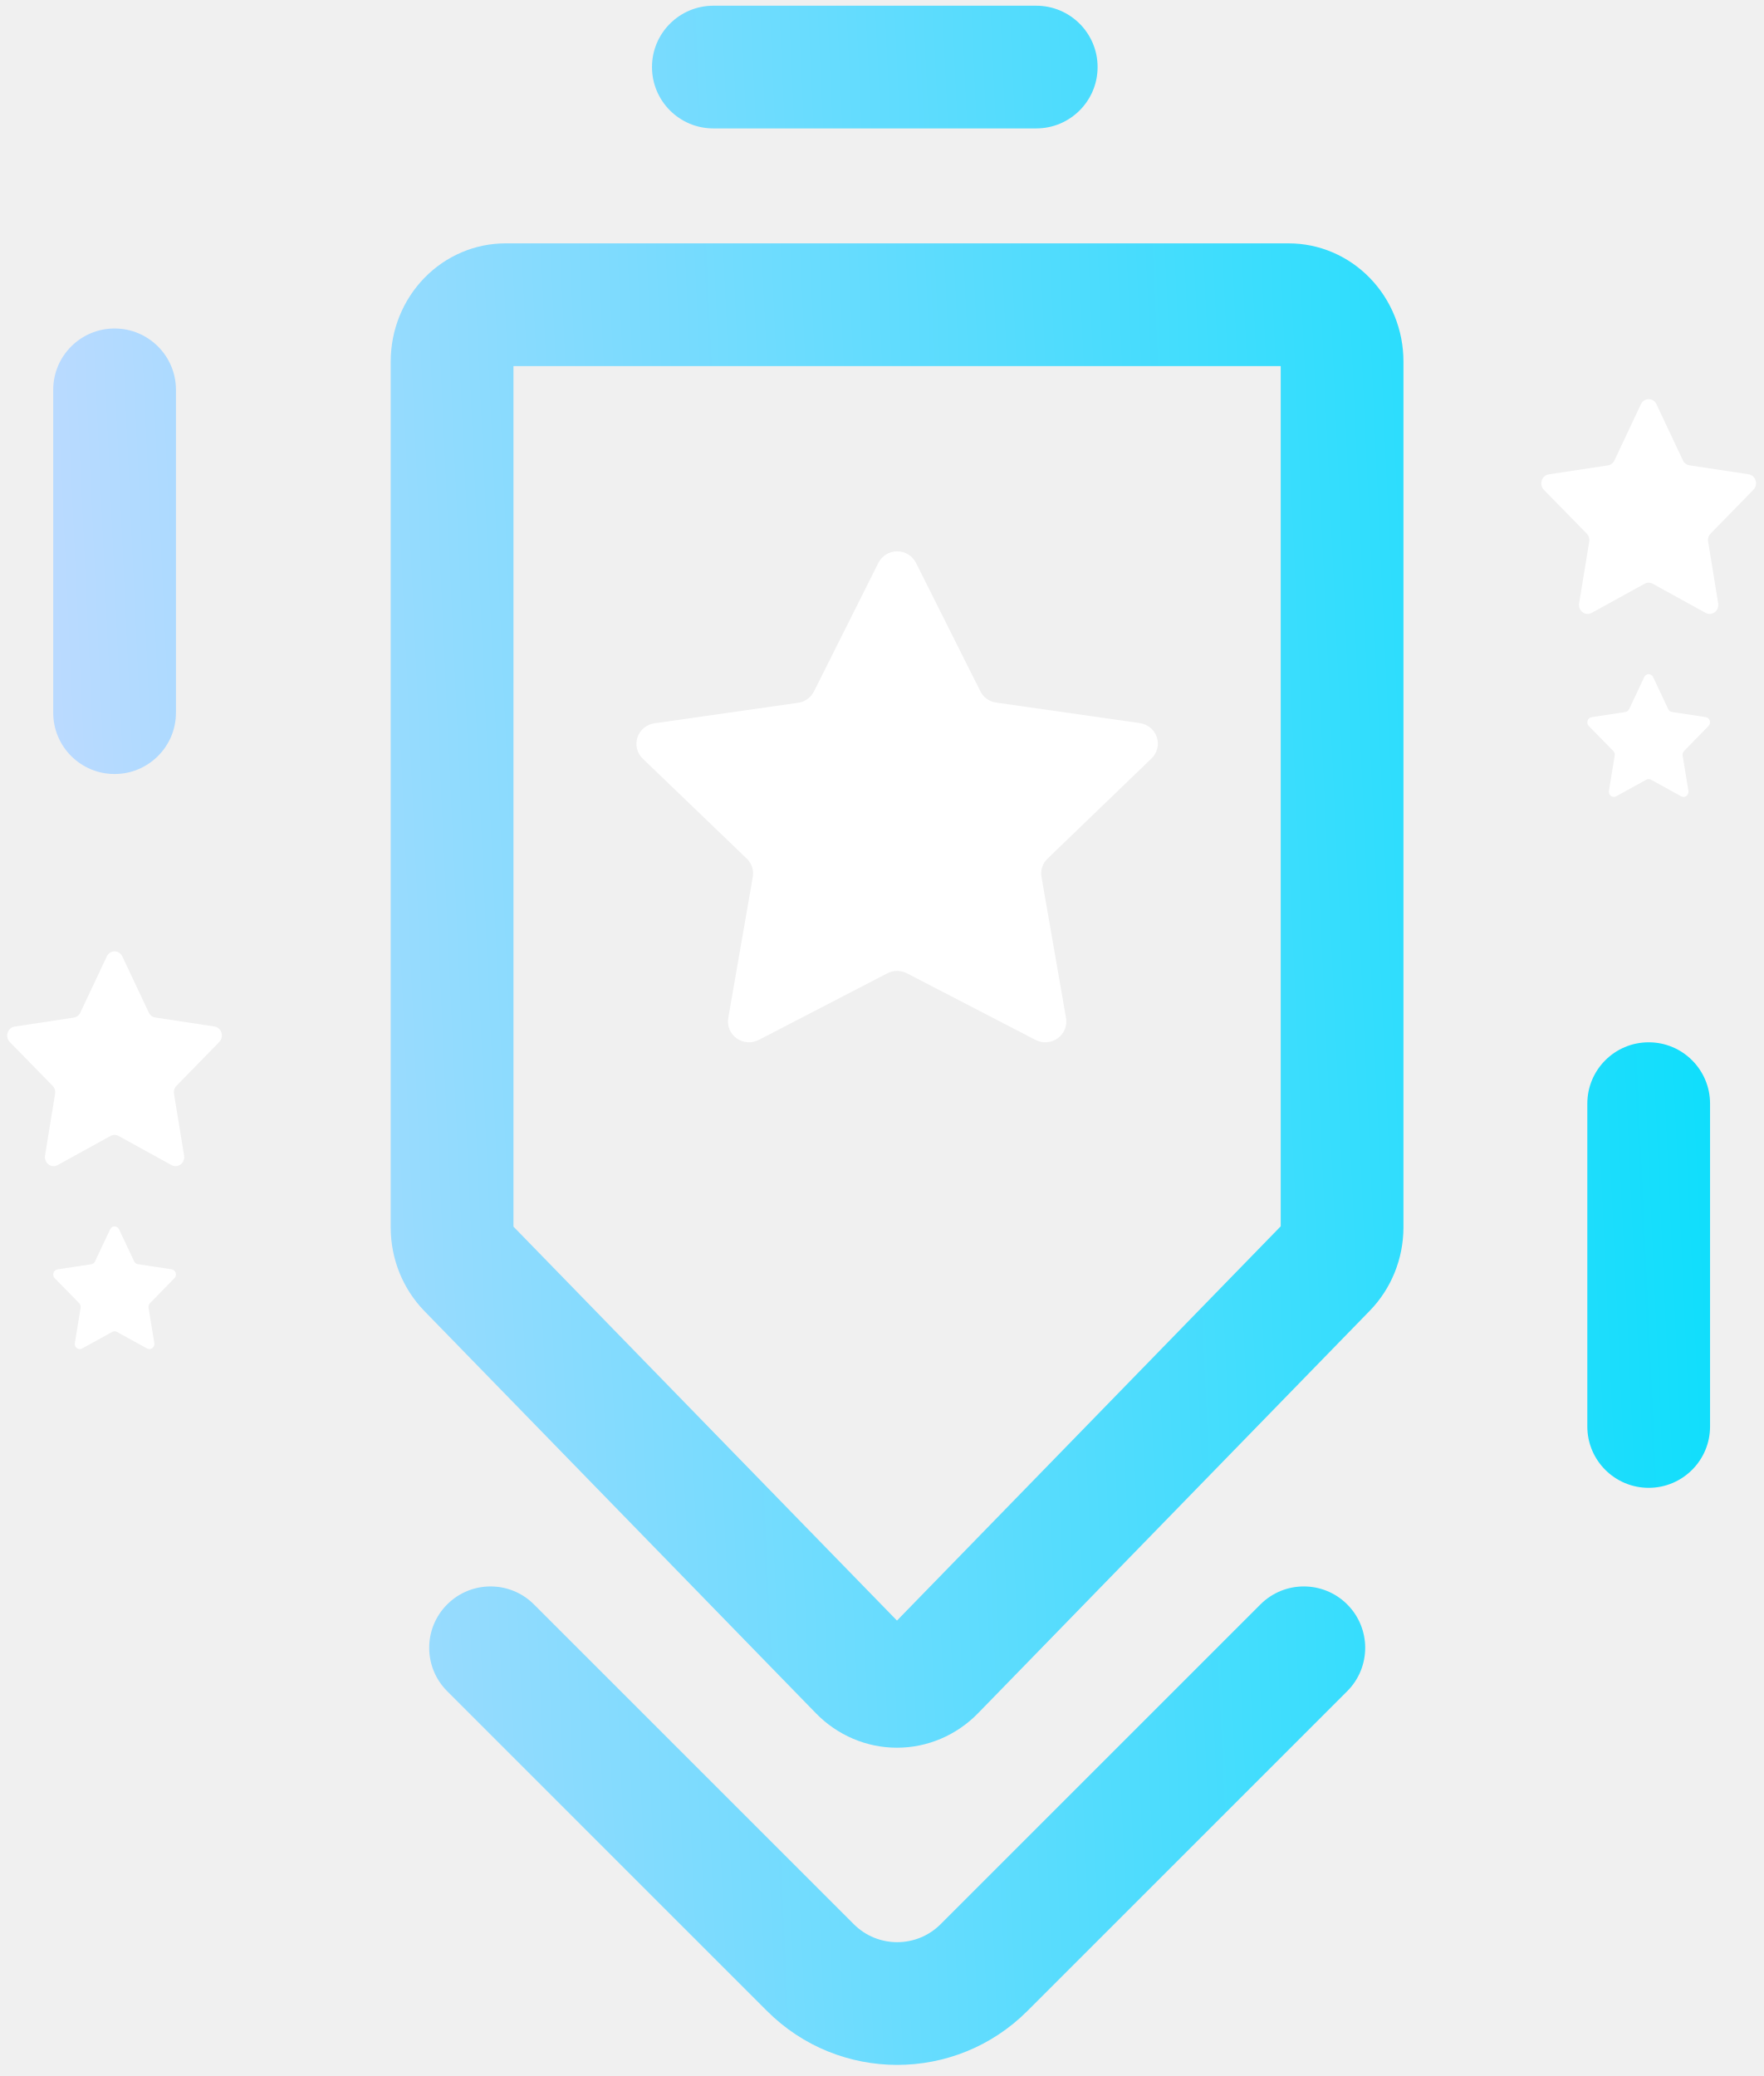
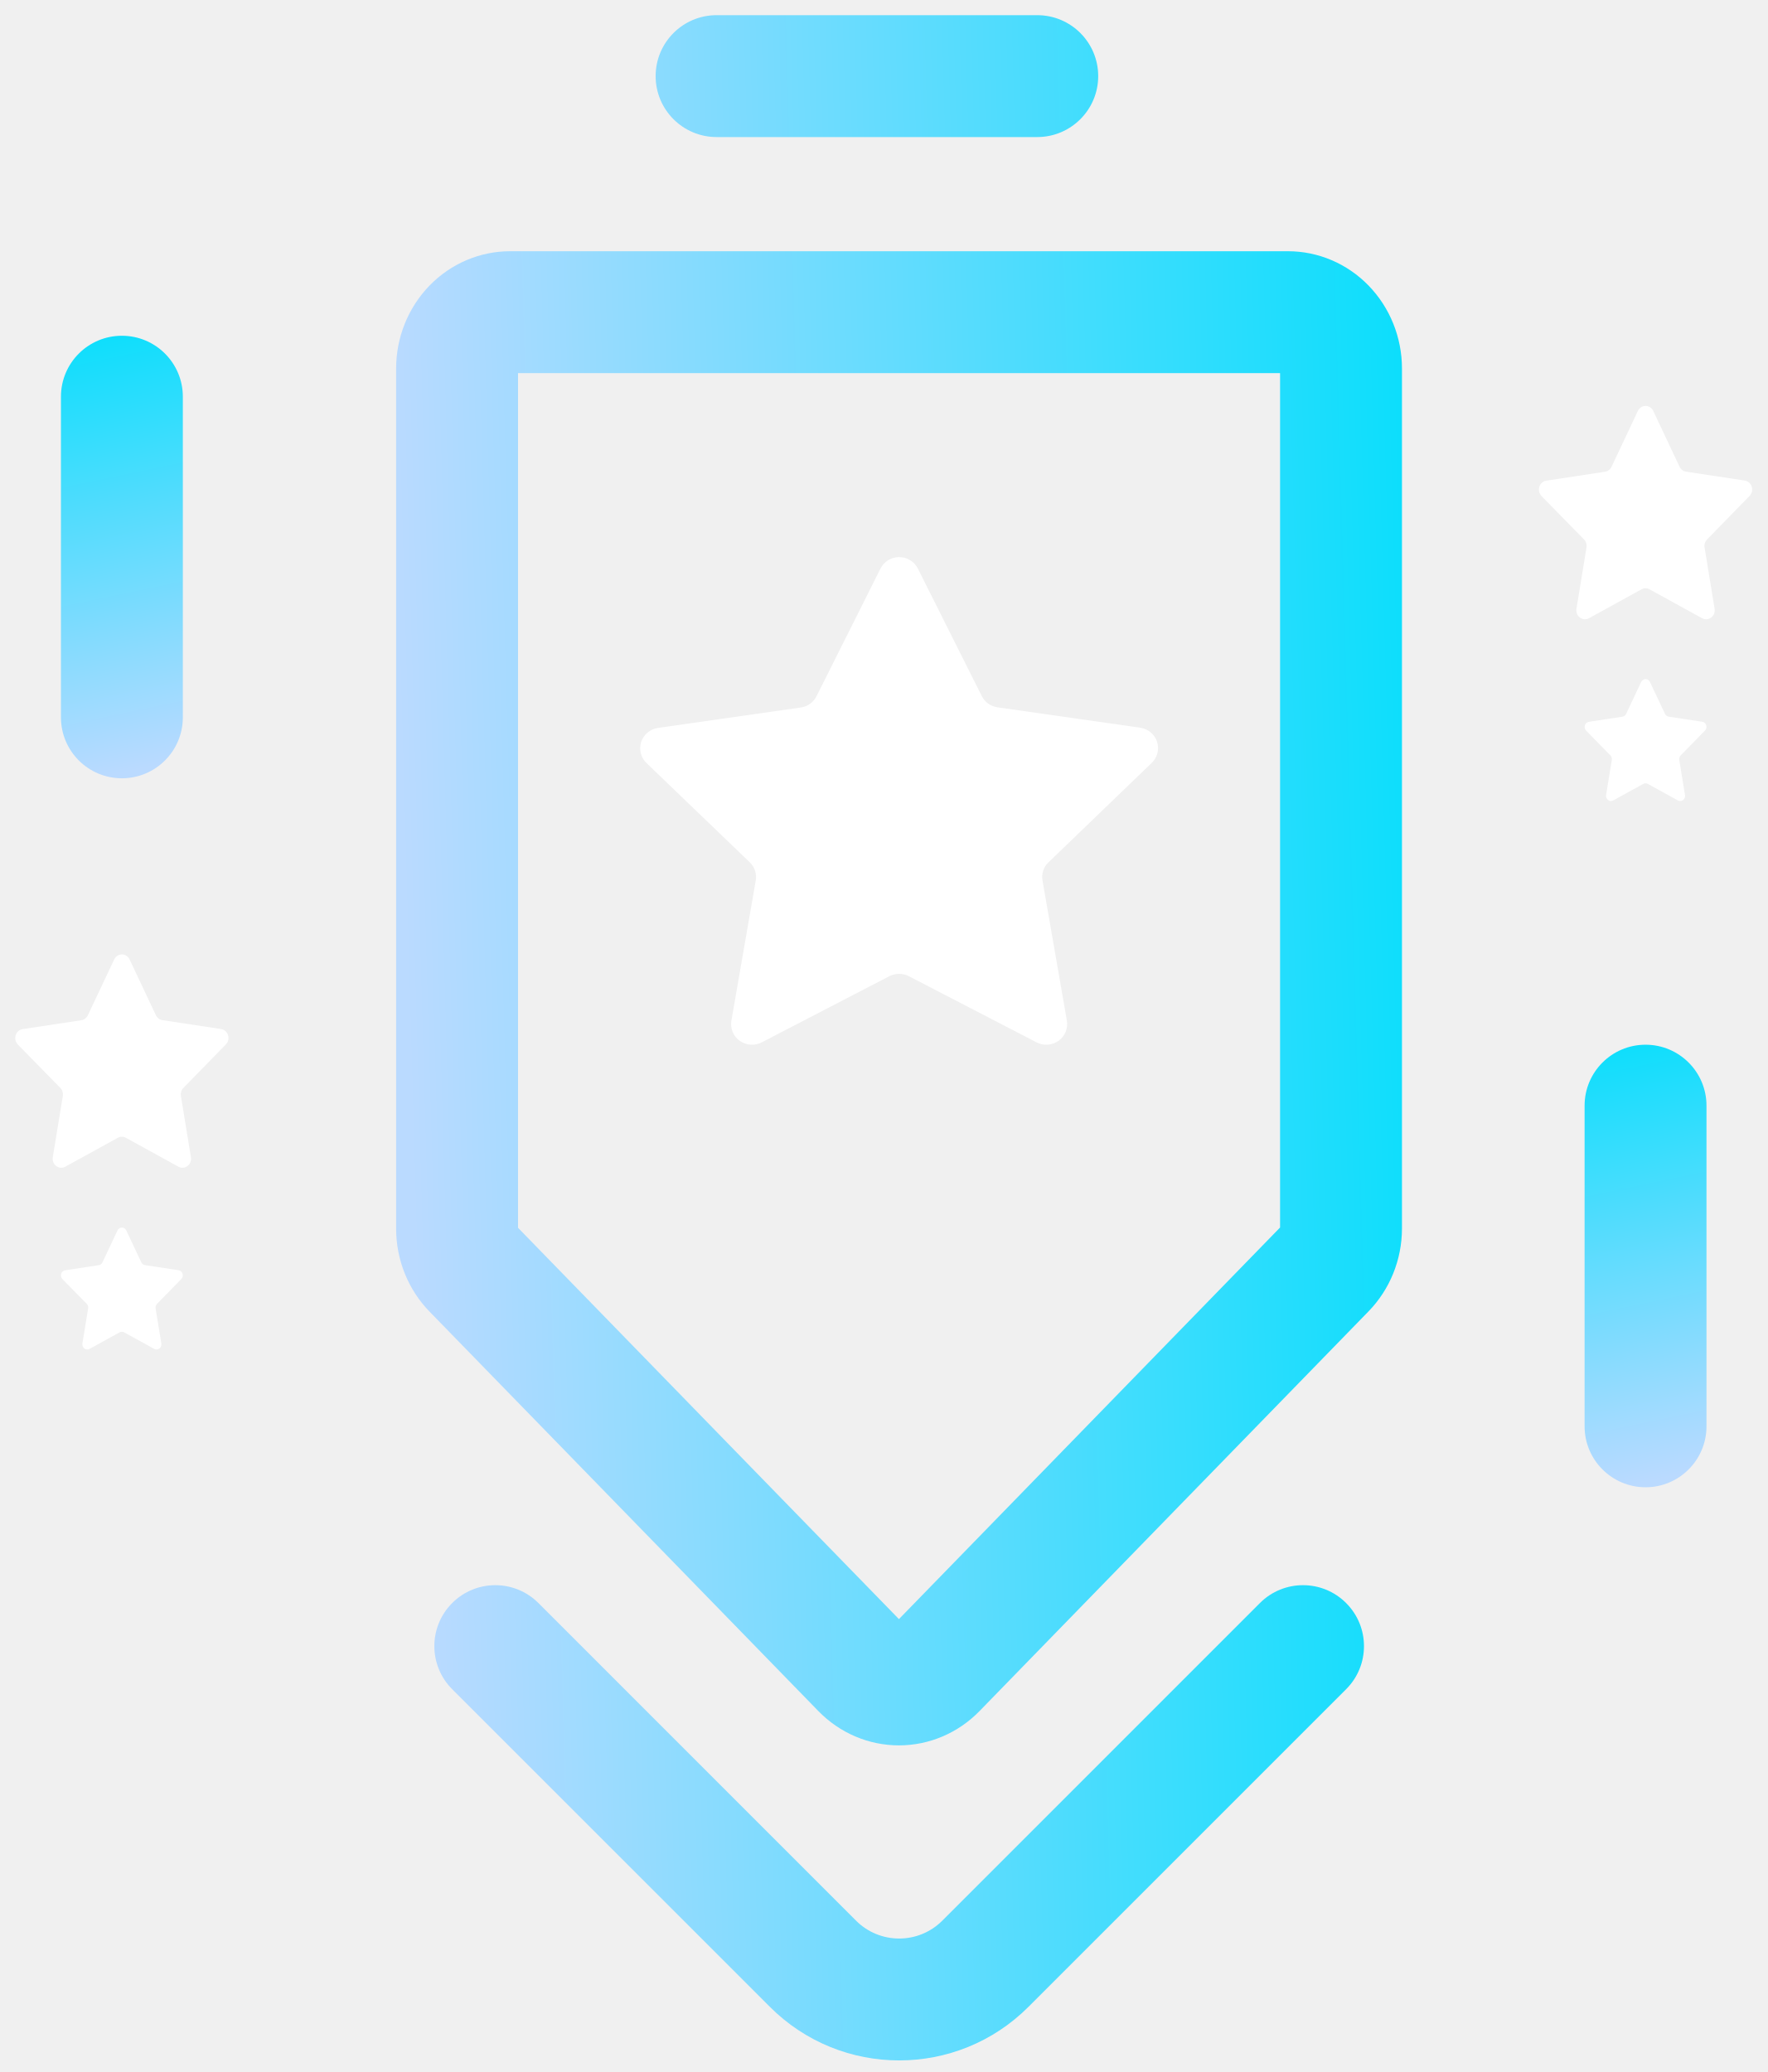
- <svg xmlns="http://www.w3.org/2000/svg" width="96" height="113" viewBox="0 0 96 113" fill="none">
-   <path d="M49.851 30.635L53.353 37.623C53.434 37.788 53.555 37.93 53.705 38.038C53.855 38.146 54.03 38.216 54.214 38.242L62.037 39.36C62.248 39.391 62.447 39.479 62.609 39.614C62.772 39.75 62.894 39.928 62.96 40.128C63.026 40.328 63.034 40.542 62.983 40.746C62.932 40.95 62.824 41.136 62.672 41.283L57.011 46.737C56.878 46.864 56.779 47.021 56.721 47.194C56.664 47.368 56.651 47.553 56.683 47.733L58.018 55.415C58.054 55.623 58.03 55.836 57.95 56.03C57.869 56.225 57.735 56.394 57.562 56.517C57.39 56.641 57.186 56.715 56.973 56.73C56.76 56.746 56.547 56.703 56.358 56.605L49.359 52.978C49.195 52.893 49.012 52.848 48.826 52.848C48.641 52.848 48.458 52.893 48.294 52.978L41.294 56.605C41.105 56.703 40.892 56.746 40.679 56.73C40.467 56.715 40.263 56.641 40.09 56.517C39.917 56.394 39.783 56.225 39.703 56.03C39.623 55.836 39.599 55.623 39.635 55.415L40.97 47.733C41.002 47.553 40.988 47.368 40.931 47.194C40.874 47.021 40.775 46.864 40.642 46.737L34.981 41.294C34.828 41.147 34.721 40.961 34.67 40.757C34.619 40.552 34.627 40.338 34.693 40.138C34.759 39.938 34.88 39.761 35.043 39.625C35.206 39.489 35.404 39.401 35.615 39.371L43.439 38.253C43.623 38.227 43.797 38.157 43.947 38.049C44.097 37.941 44.218 37.799 44.3 37.634L47.801 30.646C47.894 30.456 48.039 30.296 48.22 30.184C48.401 30.072 48.609 30.012 48.823 30.011C49.036 30.009 49.246 30.067 49.428 30.178C49.609 30.288 49.756 30.447 49.851 30.635Z" fill="white" />
-   <path d="M90.15 21.999L91.591 25.057C91.625 25.129 91.675 25.191 91.737 25.238C91.798 25.285 91.87 25.316 91.946 25.328L95.167 25.817C95.254 25.83 95.336 25.869 95.403 25.928C95.47 25.987 95.52 26.065 95.547 26.152C95.574 26.24 95.578 26.334 95.557 26.423C95.536 26.512 95.491 26.594 95.429 26.658L93.098 29.044C93.043 29.1 93.002 29.168 92.978 29.244C92.955 29.32 92.949 29.401 92.963 29.48L93.512 32.841C93.527 32.931 93.517 33.025 93.484 33.11C93.451 33.195 93.396 33.269 93.325 33.323C93.254 33.377 93.17 33.41 93.082 33.416C92.994 33.423 92.907 33.404 92.829 33.361L89.947 31.774C89.879 31.737 89.804 31.718 89.728 31.718C89.651 31.718 89.576 31.737 89.508 31.774L86.626 33.361C86.548 33.404 86.461 33.423 86.373 33.416C86.285 33.41 86.201 33.377 86.13 33.323C86.059 33.269 86.004 33.195 85.971 33.11C85.938 33.025 85.928 32.931 85.943 32.841L86.493 29.48C86.506 29.401 86.5 29.32 86.477 29.244C86.453 29.168 86.412 29.1 86.357 29.044L84.026 26.663C83.964 26.598 83.919 26.517 83.898 26.428C83.877 26.338 83.881 26.245 83.908 26.157C83.935 26.07 83.985 25.992 84.052 25.933C84.119 25.873 84.201 25.835 84.288 25.821L87.509 25.332C87.585 25.321 87.657 25.29 87.719 25.243C87.78 25.196 87.83 25.134 87.864 25.062L89.305 22.004C89.344 21.921 89.403 21.851 89.478 21.802C89.552 21.753 89.638 21.727 89.726 21.726C89.814 21.726 89.9 21.751 89.975 21.799C90.05 21.848 90.11 21.917 90.15 21.999Z" fill="white" />
-   <path d="M6.656 52.057L8.098 55.115C8.132 55.187 8.182 55.249 8.243 55.296C8.305 55.343 8.377 55.374 8.453 55.385L11.674 55.874C11.761 55.888 11.843 55.926 11.91 55.986C11.977 56.045 12.027 56.123 12.054 56.21C12.081 56.298 12.085 56.391 12.063 56.481C12.043 56.57 11.998 56.651 11.935 56.716L9.605 59.102C9.55 59.157 9.509 59.226 9.485 59.302C9.462 59.378 9.456 59.459 9.469 59.537L10.019 62.898C10.034 62.989 10.024 63.082 9.991 63.167C9.958 63.253 9.903 63.327 9.832 63.381C9.761 63.435 9.677 63.467 9.589 63.474C9.501 63.481 9.414 63.462 9.336 63.419L6.454 61.832C6.386 61.795 6.311 61.775 6.234 61.775C6.158 61.775 6.083 61.795 6.015 61.832L3.133 63.419C3.055 63.462 2.967 63.481 2.88 63.474C2.792 63.467 2.708 63.435 2.637 63.381C2.566 63.327 2.511 63.253 2.478 63.167C2.445 63.082 2.435 62.989 2.45 62.898L2.999 59.537C3.012 59.459 3.007 59.378 2.983 59.302C2.96 59.226 2.919 59.157 2.864 59.102L0.533 56.72C0.47 56.656 0.426 56.575 0.405 56.485C0.384 56.396 0.388 56.302 0.415 56.215C0.442 56.127 0.492 56.05 0.559 55.99C0.626 55.931 0.708 55.892 0.795 55.879L4.016 55.39C4.092 55.378 4.164 55.348 4.225 55.301C4.287 55.254 4.337 55.191 4.371 55.119L5.812 52.062C5.851 51.979 5.91 51.909 5.985 51.86C6.059 51.811 6.145 51.784 6.233 51.784C6.321 51.783 6.407 51.809 6.482 51.857C6.557 51.905 6.617 51.975 6.656 52.057Z" fill="white" />
-   <path d="M89.969 36.853L90.793 38.6C90.812 38.641 90.841 38.677 90.876 38.704C90.911 38.731 90.952 38.748 90.996 38.755L92.836 39.034C92.886 39.042 92.933 39.064 92.971 39.098C93.009 39.132 93.038 39.176 93.053 39.226C93.069 39.276 93.071 39.33 93.059 39.381C93.047 39.432 93.022 39.478 92.986 39.515L91.654 40.878C91.622 40.91 91.599 40.949 91.586 40.993C91.572 41.036 91.569 41.082 91.576 41.127L91.891 43.048C91.899 43.1 91.894 43.153 91.874 43.202C91.856 43.25 91.824 43.293 91.784 43.324C91.743 43.354 91.695 43.373 91.645 43.377C91.595 43.381 91.545 43.37 91.5 43.345L89.853 42.439C89.814 42.417 89.772 42.406 89.728 42.406C89.684 42.406 89.641 42.417 89.603 42.439L87.956 43.345C87.911 43.37 87.861 43.381 87.811 43.377C87.761 43.373 87.713 43.354 87.672 43.324C87.632 43.293 87.6 43.25 87.581 43.202C87.562 43.153 87.557 43.1 87.565 43.048L87.879 41.127C87.887 41.082 87.884 41.036 87.87 40.993C87.857 40.949 87.833 40.91 87.802 40.878L86.47 39.518C86.434 39.481 86.409 39.434 86.397 39.383C86.385 39.332 86.387 39.279 86.402 39.229C86.418 39.179 86.446 39.134 86.485 39.1C86.523 39.066 86.57 39.044 86.619 39.037L88.46 38.757C88.504 38.751 88.545 38.733 88.58 38.706C88.615 38.679 88.644 38.644 88.663 38.603L89.487 36.855C89.509 36.808 89.543 36.768 89.585 36.74C89.628 36.712 89.677 36.697 89.727 36.697C89.777 36.697 89.827 36.711 89.869 36.739C89.912 36.766 89.947 36.806 89.969 36.853Z" fill="white" />
-   <path d="M6.477 66.91L7.301 68.657C7.32 68.698 7.349 68.734 7.384 68.761C7.419 68.788 7.461 68.805 7.504 68.812L9.345 69.091C9.394 69.099 9.441 69.121 9.479 69.155C9.518 69.189 9.546 69.233 9.562 69.283C9.577 69.333 9.579 69.387 9.567 69.438C9.555 69.489 9.53 69.535 9.494 69.572L8.162 70.936C8.131 70.968 8.107 71.007 8.094 71.05C8.08 71.094 8.077 71.14 8.085 71.185L8.399 73.105C8.407 73.157 8.402 73.21 8.383 73.259C8.364 73.308 8.332 73.35 8.292 73.381C8.251 73.412 8.203 73.43 8.153 73.434C8.103 73.438 8.053 73.427 8.008 73.403L6.361 72.496C6.323 72.475 6.28 72.464 6.236 72.464C6.193 72.464 6.15 72.475 6.111 72.496L4.464 73.403C4.419 73.427 4.369 73.438 4.319 73.434C4.269 73.43 4.221 73.412 4.181 73.381C4.14 73.35 4.108 73.308 4.09 73.259C4.071 73.21 4.065 73.157 4.073 73.105L4.388 71.185C4.395 71.14 4.392 71.094 4.379 71.05C4.365 71.007 4.342 70.968 4.31 70.936L2.978 69.575C2.943 69.538 2.917 69.492 2.905 69.441C2.893 69.39 2.895 69.336 2.911 69.286C2.926 69.236 2.955 69.192 2.993 69.158C3.031 69.124 3.078 69.102 3.128 69.094L4.969 68.815C5.012 68.808 5.053 68.791 5.088 68.764C5.124 68.737 5.152 68.701 5.171 68.66L5.995 66.913C6.017 66.866 6.051 66.826 6.094 66.797C6.136 66.769 6.185 66.754 6.235 66.754C6.286 66.754 6.335 66.768 6.378 66.796C6.42 66.823 6.455 66.863 6.477 66.91Z" fill="white" />
-   <path fill-rule="evenodd" clip-rule="evenodd" d="M38.824 0.311C36.979 0.311 35.484 1.806 35.484 3.65C35.484 5.495 36.979 6.99 38.824 6.99H56.396C58.241 6.99 59.736 5.495 59.736 3.65C59.736 1.806 58.241 0.311 56.396 0.311H38.824ZM23.097 71.363L44.403 93.253C45.575 94.456 47.162 95.131 48.817 95.131C50.472 95.131 52.059 94.456 53.231 93.253L74.549 71.346C75.719 70.145 76.378 68.516 76.382 66.815V19.677C76.382 17.972 75.724 16.336 74.552 15.13C73.381 13.924 71.792 13.247 70.135 13.247H27.511C25.854 13.247 24.265 13.924 23.094 15.13C21.922 16.336 21.264 17.972 21.264 19.677V66.832C21.269 68.532 21.928 70.162 23.097 71.363ZM69.703 66.749L57.821 78.959L48.817 88.211L39.826 78.976L27.944 66.766V19.926H69.703V66.749ZM24.337 87.331C25.641 86.026 27.756 86.026 29.06 87.331L46.468 104.738C47.772 106.042 49.887 106.042 51.191 104.738L68.599 87.331C69.903 86.026 72.017 86.026 73.322 87.331C74.626 88.635 74.626 90.749 73.322 92.054L55.914 109.461C52.001 113.374 45.657 113.374 41.745 109.461L24.337 92.054C23.033 90.749 23.033 88.635 24.337 87.331ZM6.236 42.131C4.391 42.131 2.896 40.636 2.896 38.792L2.896 21.219C2.896 19.375 4.391 17.88 6.236 17.88C8.08 17.88 9.576 19.375 9.576 21.219L9.576 38.792C9.576 40.636 8.08 42.131 6.236 42.131ZM86.389 77.646C86.389 79.49 87.884 80.985 89.729 80.985C91.573 80.985 93.069 79.49 93.069 77.646V60.073C93.069 58.229 91.573 56.734 89.729 56.734C87.884 56.734 86.389 58.229 86.389 60.073V77.646Z" fill="url(#paint0_linear_319_260)" />
+ <svg xmlns="http://www.w3.org/2000/svg" width="58" height="68" viewBox="0 0 58 68" fill="none">
+   <path d="M30.119 18.657L32.216 22.842C32.265 22.941 32.337 23.026 32.427 23.091C32.517 23.155 32.621 23.197 32.731 23.213L37.416 23.882C37.543 23.901 37.662 23.953 37.759 24.035C37.857 24.116 37.929 24.222 37.969 24.342C38.008 24.462 38.013 24.59 37.983 24.712C37.952 24.834 37.888 24.946 37.797 25.034L34.407 28.3C34.327 28.376 34.267 28.47 34.233 28.574C34.199 28.678 34.191 28.789 34.21 28.896L35.01 33.497C35.031 33.621 35.017 33.749 34.969 33.865C34.92 33.982 34.84 34.083 34.737 34.157C34.633 34.231 34.511 34.275 34.384 34.285C34.256 34.294 34.129 34.268 34.016 34.209L29.824 32.037C29.726 31.986 29.616 31.96 29.505 31.96C29.394 31.96 29.285 31.986 29.186 32.037L24.995 34.209C24.881 34.268 24.754 34.294 24.627 34.285C24.499 34.275 24.377 34.231 24.273 34.157C24.17 34.083 24.09 33.982 24.042 33.865C23.994 33.749 23.979 33.621 24.001 33.497L24.8 28.896C24.819 28.789 24.811 28.678 24.777 28.574C24.743 28.47 24.683 28.376 24.604 28.3L21.214 25.041C21.122 24.952 21.058 24.841 21.028 24.719C20.997 24.596 21.002 24.468 21.041 24.348C21.081 24.229 21.154 24.122 21.251 24.041C21.349 23.96 21.468 23.907 21.594 23.889L26.279 23.219C26.389 23.204 26.494 23.162 26.584 23.097C26.673 23.033 26.746 22.947 26.794 22.849L28.891 18.664C28.947 18.55 29.034 18.455 29.142 18.387C29.25 18.32 29.375 18.284 29.503 18.284C29.631 18.283 29.756 18.317 29.865 18.384C29.974 18.45 30.062 18.544 30.119 18.657Z" fill="white" />
+   <path d="M54.252 13.486L55.115 15.317C55.135 15.36 55.165 15.397 55.202 15.426C55.239 15.454 55.282 15.472 55.327 15.479L57.257 15.772C57.309 15.78 57.357 15.803 57.398 15.839C57.438 15.874 57.468 15.921 57.484 15.973C57.5 16.026 57.502 16.082 57.49 16.135C57.477 16.189 57.451 16.237 57.413 16.276L56.017 17.705C55.984 17.738 55.96 17.779 55.946 17.825C55.932 17.87 55.928 17.919 55.936 17.966L56.265 19.978C56.274 20.033 56.268 20.088 56.249 20.14C56.229 20.191 56.196 20.235 56.153 20.267C56.111 20.3 56.06 20.319 56.008 20.323C55.955 20.327 55.903 20.316 55.856 20.29L54.13 19.34C54.09 19.317 54.045 19.306 53.999 19.306C53.953 19.306 53.908 19.317 53.868 19.34L52.142 20.29C52.095 20.316 52.042 20.327 51.99 20.323C51.938 20.319 51.887 20.3 51.845 20.267C51.802 20.235 51.769 20.191 51.749 20.14C51.729 20.088 51.724 20.033 51.732 19.978L52.062 17.966C52.069 17.919 52.066 17.87 52.052 17.825C52.038 17.779 52.014 17.738 51.981 17.705L50.585 16.279C50.547 16.24 50.521 16.191 50.508 16.138C50.496 16.084 50.498 16.028 50.514 15.976C50.53 15.924 50.56 15.877 50.6 15.841C50.64 15.806 50.689 15.783 50.741 15.775L52.67 15.482C52.716 15.475 52.759 15.457 52.796 15.428C52.833 15.4 52.863 15.363 52.883 15.32L53.746 13.489C53.769 13.439 53.805 13.397 53.849 13.368C53.894 13.339 53.945 13.323 53.998 13.322C54.051 13.322 54.102 13.337 54.147 13.366C54.192 13.395 54.228 13.437 54.252 13.486Z" fill="white" />
+   <path d="M4.252 31.486L5.115 33.317C5.135 33.36 5.165 33.397 5.202 33.426C5.239 33.454 5.282 33.472 5.327 33.479L7.257 33.772C7.309 33.78 7.357 33.803 7.398 33.839C7.438 33.874 7.468 33.921 7.484 33.973C7.5 34.026 7.502 34.082 7.49 34.135C7.477 34.189 7.451 34.237 7.413 34.276L6.017 35.705C5.984 35.738 5.96 35.779 5.946 35.825C5.932 35.87 5.928 35.919 5.936 35.966L6.265 37.978C6.274 38.033 6.268 38.089 6.249 38.139C6.229 38.191 6.196 38.235 6.153 38.267C6.111 38.3 6.06 38.319 6.008 38.323C5.955 38.327 5.903 38.316 5.856 38.29L4.13 37.34C4.09 37.318 4.045 37.306 3.999 37.306C3.953 37.306 3.908 37.318 3.868 37.34L2.142 38.29C2.095 38.316 2.043 38.327 1.99 38.323C1.938 38.319 1.887 38.3 1.845 38.267C1.802 38.235 1.769 38.191 1.749 38.139C1.729 38.089 1.724 38.033 1.732 37.978L2.062 35.966C2.069 35.919 2.066 35.87 2.052 35.825C2.038 35.779 2.013 35.738 1.981 35.705L0.585 34.279C0.547 34.24 0.521 34.191 0.508 34.138C0.496 34.084 0.498 34.028 0.514 33.976C0.53 33.924 0.56 33.877 0.6 33.841C0.64 33.806 0.689 33.783 0.741 33.775L2.671 33.482C2.716 33.475 2.759 33.457 2.796 33.428C2.833 33.4 2.863 33.363 2.883 33.32L3.746 31.489C3.769 31.439 3.805 31.397 3.849 31.368C3.894 31.339 3.945 31.323 3.998 31.323C4.051 31.322 4.102 31.337 4.147 31.366C4.192 31.395 4.228 31.437 4.252 31.486Z" fill="white" />
+   <path d="M54.144 22.381L54.637 23.427C54.649 23.452 54.666 23.473 54.687 23.489C54.708 23.505 54.733 23.516 54.758 23.52L55.861 23.687C55.891 23.692 55.919 23.705 55.941 23.725C55.965 23.745 55.982 23.772 55.991 23.802C56 23.832 56.001 23.864 55.994 23.895C55.987 23.925 55.972 23.953 55.95 23.975L55.153 24.791C55.134 24.811 55.12 24.834 55.112 24.86C55.104 24.886 55.102 24.914 55.106 24.941L55.294 26.091C55.3 26.122 55.296 26.154 55.285 26.183C55.274 26.212 55.255 26.237 55.23 26.256C55.206 26.274 55.177 26.285 55.147 26.288C55.117 26.29 55.087 26.283 55.061 26.269L54.074 25.726C54.051 25.713 54.026 25.706 53.999 25.706C53.973 25.706 53.947 25.713 53.924 25.726L52.938 26.269C52.911 26.283 52.881 26.29 52.852 26.288C52.822 26.285 52.793 26.274 52.768 26.256C52.744 26.237 52.725 26.212 52.714 26.183C52.703 26.154 52.699 26.122 52.704 26.091L52.892 24.941C52.897 24.914 52.895 24.886 52.887 24.86C52.879 24.834 52.865 24.811 52.846 24.791L52.048 23.977C52.027 23.955 52.012 23.927 52.005 23.896C51.998 23.866 51.999 23.834 52.008 23.804C52.017 23.774 52.034 23.747 52.057 23.727C52.08 23.706 52.108 23.693 52.138 23.689L53.24 23.521C53.266 23.517 53.291 23.507 53.312 23.491C53.333 23.475 53.35 23.453 53.362 23.429L53.855 22.382C53.868 22.354 53.889 22.33 53.914 22.313C53.939 22.297 53.969 22.288 53.999 22.287C54.029 22.287 54.059 22.296 54.084 22.312C54.11 22.329 54.13 22.353 54.144 22.381Z" fill="white" />
+   <path d="M4.144 40.381L4.637 41.427C4.649 41.452 4.666 41.473 4.687 41.489C4.708 41.505 4.733 41.516 4.758 41.52L5.861 41.687C5.891 41.692 5.919 41.705 5.941 41.725C5.964 41.745 5.982 41.772 5.991 41.802C6 41.832 6.001 41.864 5.994 41.895C5.987 41.925 5.972 41.953 5.95 41.975L5.153 42.791C5.134 42.81 5.12 42.834 5.112 42.86C5.104 42.886 5.102 42.914 5.106 42.941L5.295 44.091C5.3 44.122 5.296 44.154 5.285 44.183C5.274 44.212 5.255 44.237 5.23 44.256C5.206 44.274 5.177 44.285 5.147 44.288C5.117 44.29 5.087 44.283 5.061 44.269L4.074 43.726C4.051 43.713 4.026 43.706 3.999 43.706C3.973 43.706 3.947 43.713 3.924 43.726L2.938 44.269C2.911 44.283 2.881 44.29 2.851 44.288C2.821 44.285 2.793 44.274 2.768 44.256C2.744 44.237 2.725 44.212 2.714 44.183C2.703 44.154 2.699 44.122 2.704 44.091L2.892 42.941C2.897 42.914 2.895 42.886 2.887 42.86C2.879 42.834 2.865 42.81 2.846 42.791L2.048 41.977C2.027 41.955 2.012 41.927 2.005 41.896C1.997 41.866 1.999 41.834 2.008 41.804C2.017 41.774 2.034 41.747 2.057 41.727C2.08 41.706 2.108 41.693 2.138 41.689L3.24 41.521C3.266 41.517 3.291 41.507 3.312 41.491C3.333 41.475 3.35 41.453 3.362 41.429L3.855 40.382C3.868 40.354 3.889 40.33 3.914 40.313C3.939 40.297 3.969 40.288 3.999 40.287C4.029 40.287 4.059 40.296 4.084 40.312C4.11 40.329 4.13 40.353 4.144 40.381Z" fill="white" />
+   <path fill-rule="evenodd" clip-rule="evenodd" d="M23.515 0.498C22.41 0.498 21.515 1.393 21.515 2.498C21.515 3.602 22.41 4.498 23.515 4.498H34.038C35.142 4.498 36.038 3.602 36.038 2.498C36.038 1.393 35.142 0.498 34.038 0.498H23.515ZM14.097 43.047L26.856 56.156C27.557 56.876 28.508 57.281 29.499 57.281C30.49 57.281 31.441 56.876 32.142 56.156L44.909 43.037C45.609 42.318 46.004 41.342 46.006 40.324V12.095C46.006 11.074 45.612 10.095 44.91 9.372C44.209 8.65 43.257 8.245 42.265 8.245H16.74C15.748 8.245 14.796 8.65 14.095 9.372C13.393 10.095 12.999 11.074 12.999 12.095V40.334C13.002 41.352 13.396 42.328 14.097 43.047ZM42.006 40.285L34.891 47.596L29.499 53.137L24.114 47.606L16.999 40.294V12.245H42.006V40.285ZM14.839 52.609C15.62 51.828 16.887 51.828 17.668 52.609L28.092 63.034C28.873 63.815 30.14 63.815 30.921 63.034L41.345 52.609C42.126 51.828 43.392 51.828 44.173 52.609C44.955 53.391 44.955 54.657 44.173 55.438L33.749 65.862C31.406 68.206 27.607 68.206 25.264 65.862L14.839 55.438C14.058 54.657 14.058 53.391 14.839 52.609Z" fill="url(#paint0_linear_834_78)" />
+   <path fill-rule="evenodd" clip-rule="evenodd" d="M4 25.542C2.895 25.542 2 24.647 2 23.542L2 13.019C2 11.914 2.895 11.019 4 11.019C5.105 11.019 6 11.914 6 13.019L6 23.542C6 24.647 5.105 25.542 4 25.542Z" fill="url(#paint1_linear_834_78)" />
+   <path fill-rule="evenodd" clip-rule="evenodd" d="M53.999 48.81C52.895 48.81 51.999 47.914 51.999 46.81L51.999 36.286C51.999 35.182 52.895 34.286 53.999 34.286C55.104 34.286 55.999 35.182 55.999 36.286L55.999 46.81C55.999 47.914 55.104 48.81 53.999 48.81Z" fill="url(#paint2_linear_834_78)" />
  <defs>
-     <linearGradient id="paint0_linear_319_260" x1="101.068" y1="54.421" x2="4.102" y2="58.909" gradientUnits="userSpaceOnUse">
+     <linearGradient id="paint0_linear_834_78" x1="48.934" y1="32.901" x2="13.393" y2="33.907" gradientUnits="userSpaceOnUse">
+       <stop stop-color="#00DEFC" />
+       <stop offset="1" stop-color="#BADAFF" />
+     </linearGradient>
+     <linearGradient id="paint1_linear_834_78" x1="3.931" y1="9.731" x2="7.064" y2="24.727" gradientUnits="userSpaceOnUse">
+       <stop stop-color="#00DEFC" />
+       <stop offset="1" stop-color="#BADAFF" />
+     </linearGradient>
+     <linearGradient id="paint2_linear_834_78" x1="53.93" y1="32.998" x2="57.063" y2="47.994" gradientUnits="userSpaceOnUse">
      <stop stop-color="#00DEFC" />
      <stop offset="1" stop-color="#BADAFF" />
    </linearGradient>
  </defs>
</svg>
